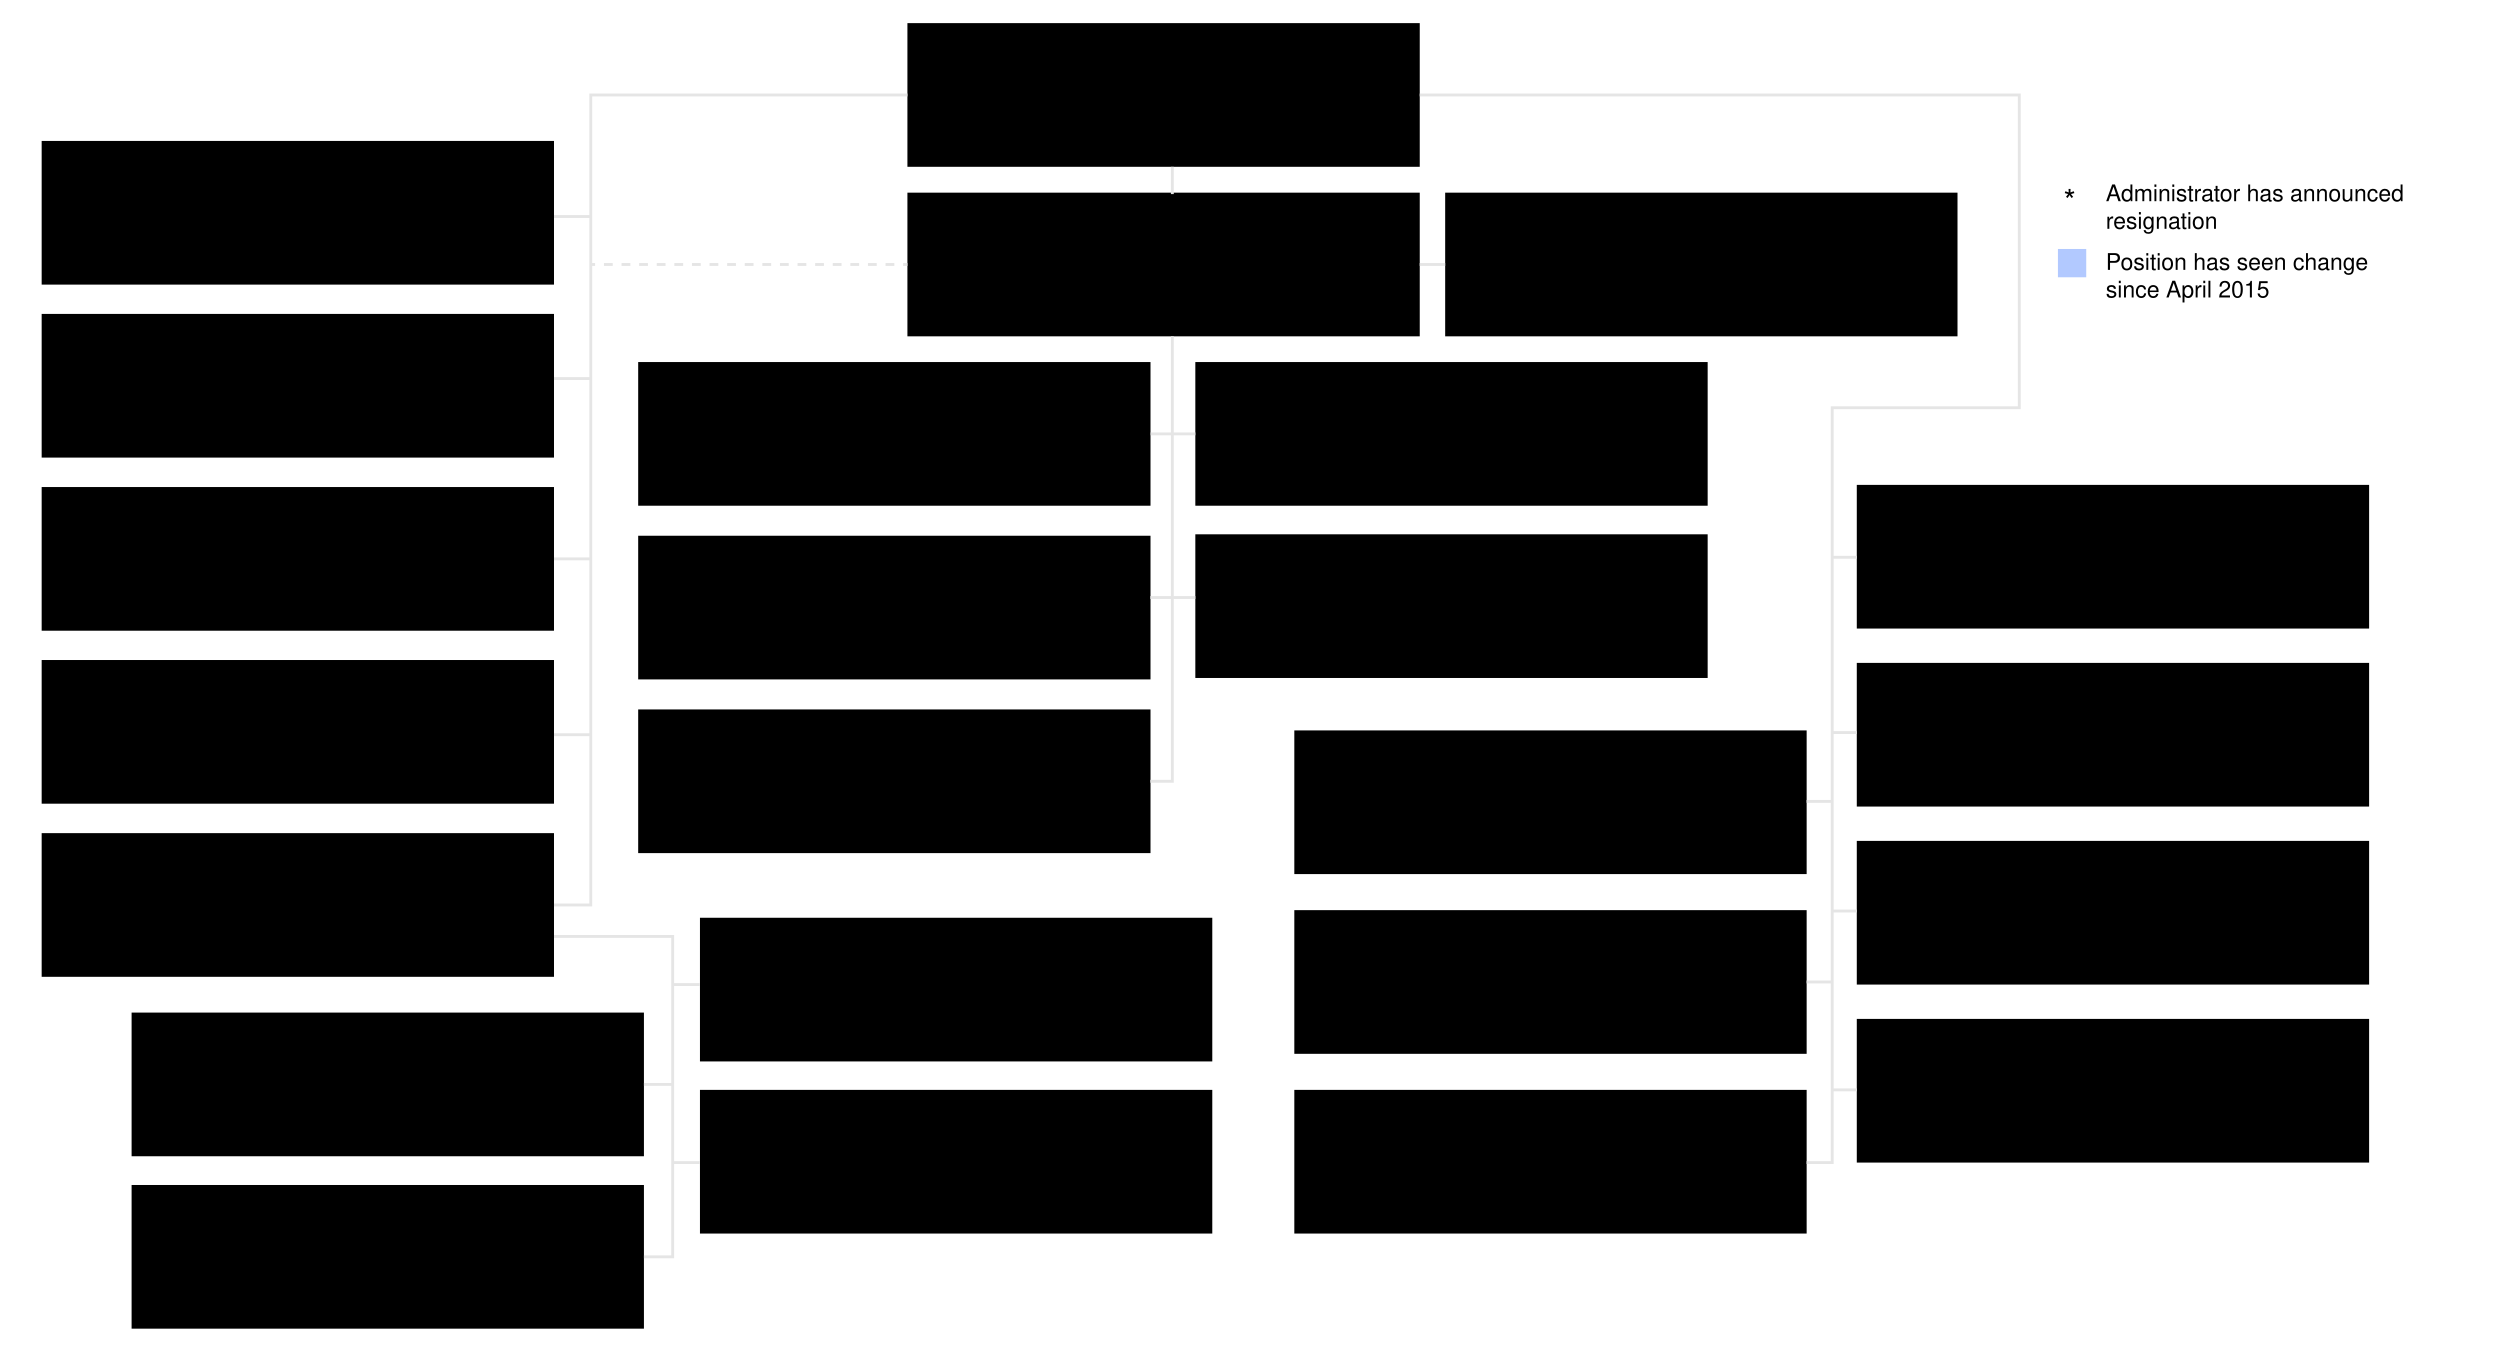
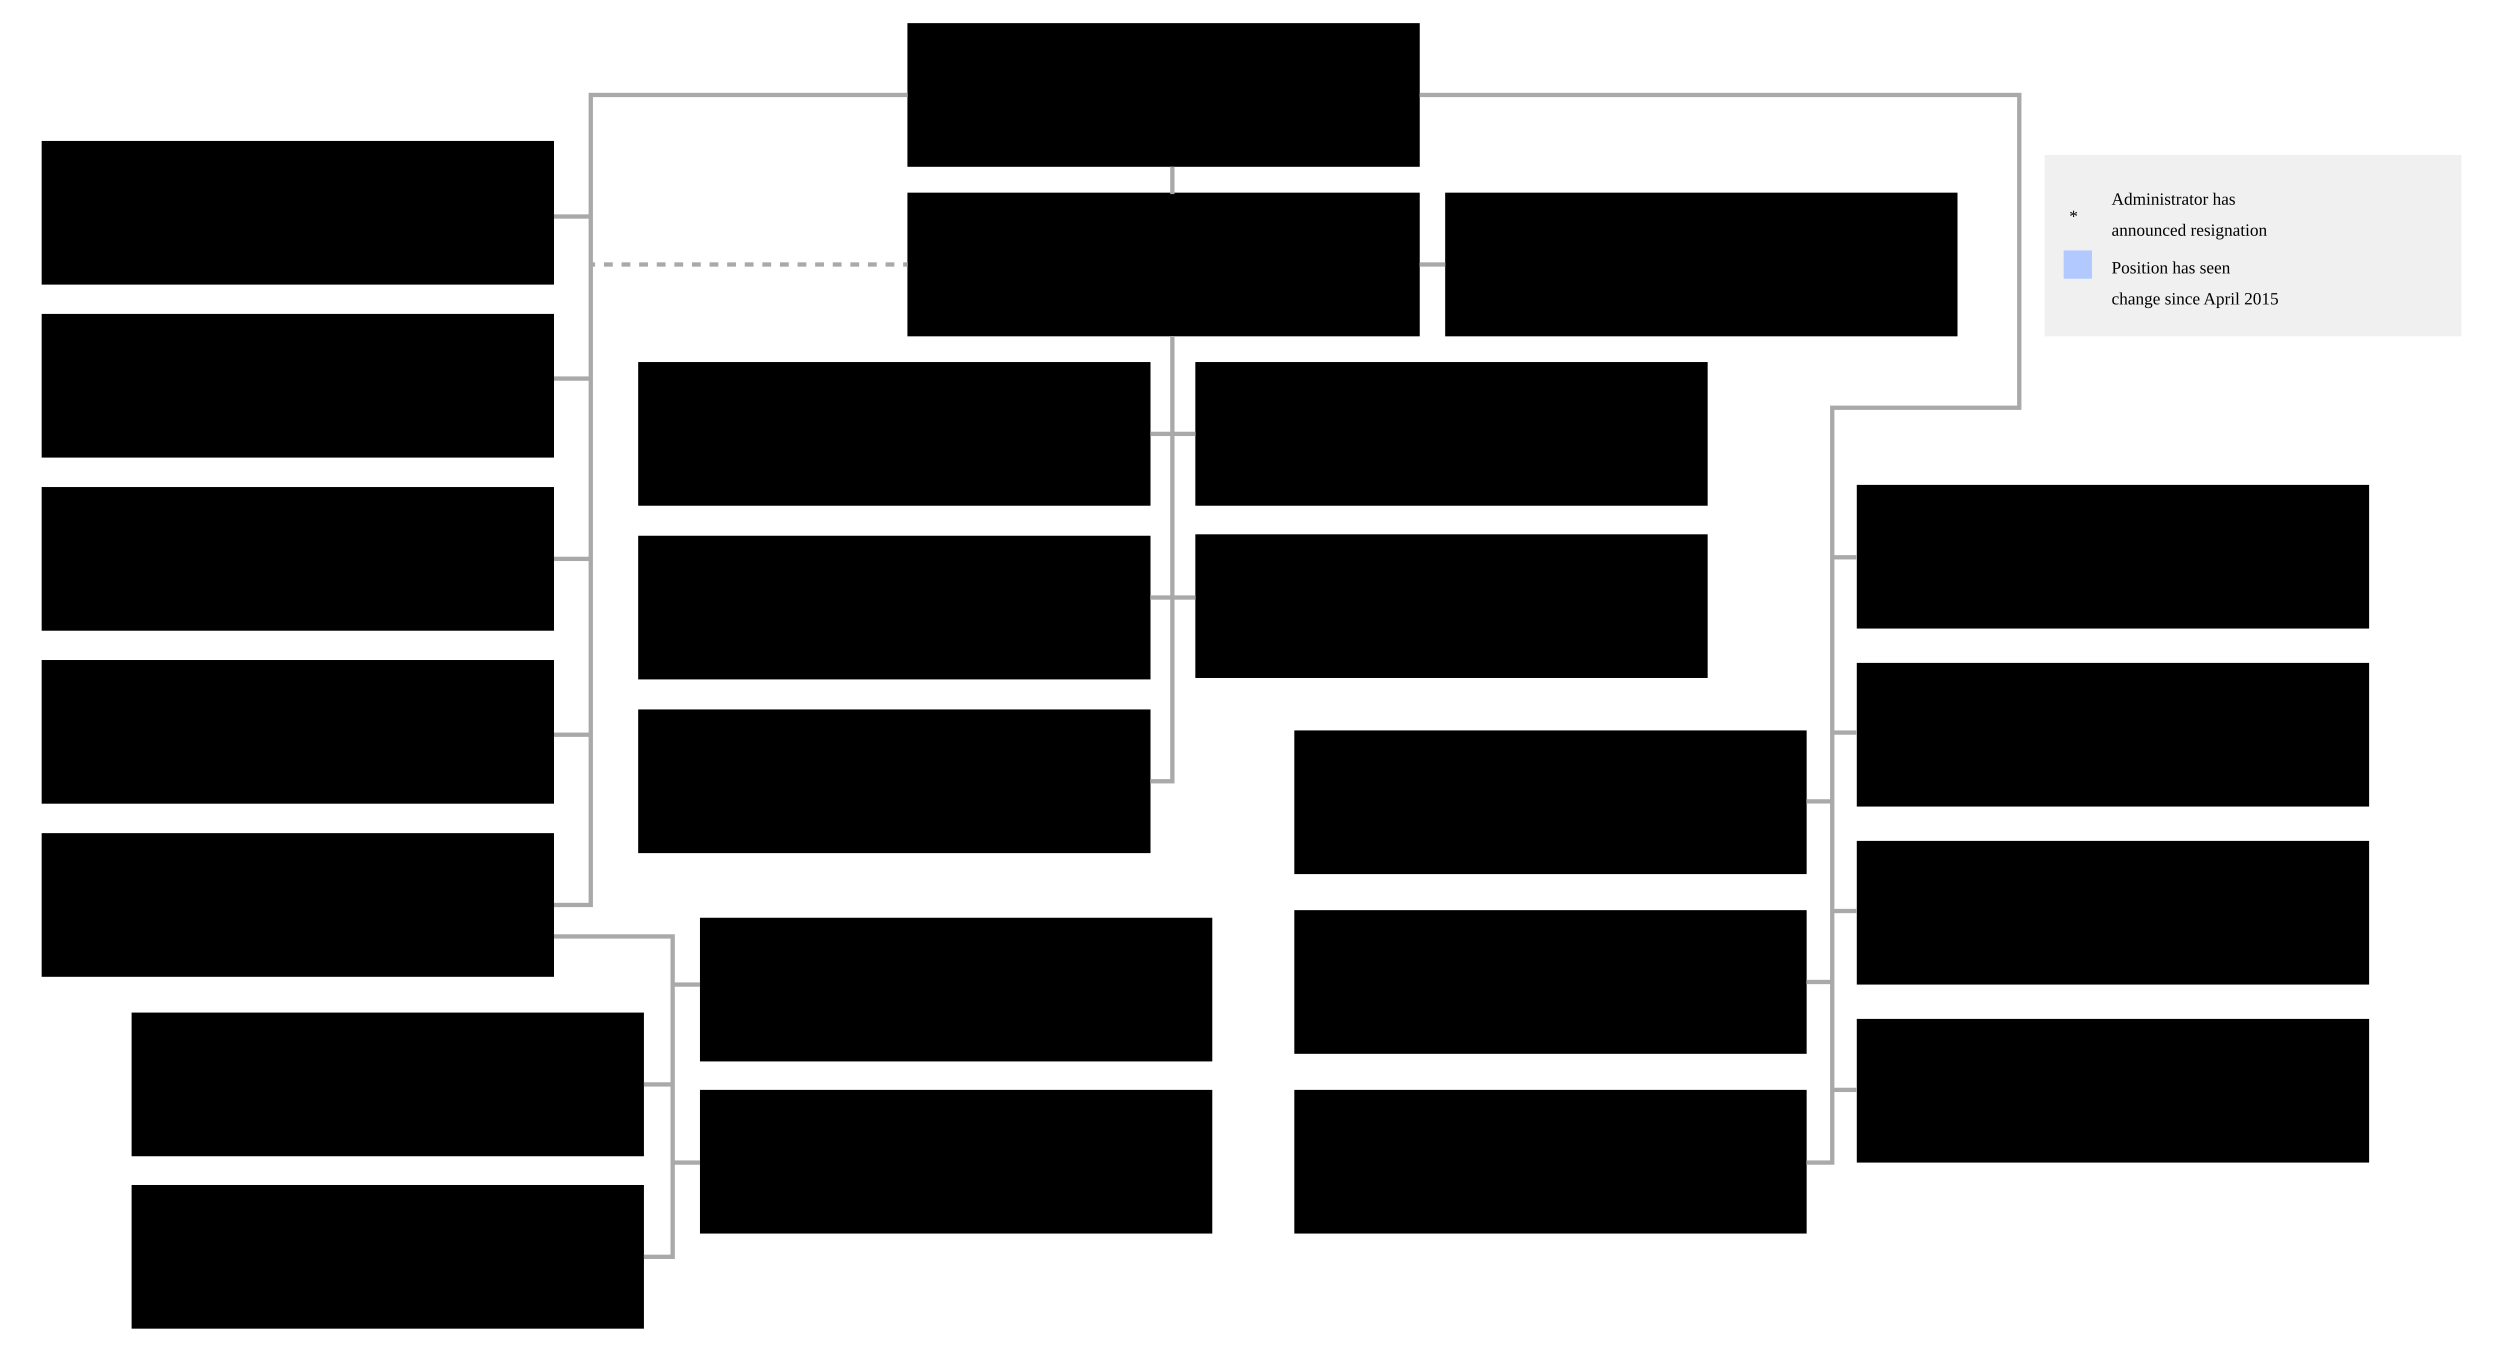
<svg xmlns="http://www.w3.org/2000/svg" version="1.1" x="0px" y="0px" viewBox="0 0 1740.1 949.8" style="enable-background:new 0 0 1740.1 949.8;" xml:space="preserve">
  <style type="text/css">
	.st1{fill:none;}
- 	.st2{font-family:'Helvetica-Bold';}
- 	.st3{font-size:17;}
- 	.st4{font-size:24;}
- 	.st5{font-size:23;}
- 	.st6{font-size:21;}
- 	.st7{font-size:16;}
- 	.st8{font-family:'Helvetica';}
- 	.st9{font-size:22;}
- 	.st10{fill:#B2C9FF;}
- 	.st11{fill:none;stroke:#E5E5E5;stroke-width:2;stroke-miterlimit:10;}
- 	.st12{fill:none;stroke:#E5E5E5;stroke-width:2;stroke-miterlimit:10;stroke-dasharray:6.125,6.125;}
+ 	.st8{fill:#F0F0F0;}
+ 	.st12{fill:#B2C9FF;}
+ 	.st13{fill:none;stroke:#A9A9A9;stroke-width:3;stroke-miterlimit:10;}
+ 	.st14{fill:none;stroke:#A9A9A9;stroke-width:3;stroke-miterlimit:10;stroke-dasharray:6.125,6.125;}
</style>
  <g id="boxes">
    <g id="chan">
      <rect id="chan-rect" x="631.6" y="16.1" class="st0" width="356.6" height="100" />
      <rect x="655.6" y="29.6" class="st1" width="301.1" height="53" />
      <text id="chan-title" transform="matrix(1 0 0 1 655.5916 41.8206)" class="st2 st3">Chancellor</text>
    </g>
    <g id="evcp">
      <rect id="evcp-rect" x="631.6" y="134.1" class="st0" width="356.6" height="100" />
      <rect x="655.6" y="147.6" class="st1" width="301.1" height="53" />
      <text id="evcp-title" transform="matrix(1 0 0 1 655.5916 159.8353)">
        <tspan x="0" y="0" class="st2 st3">Executive Vice Chancellor and </tspan>
        <tspan x="0" y="20.4" class="st2 st3">Provost</tspan>
      </text>
    </g>
    <g id="aevp">
      <rect id="aevp-rect" x="1005.9" y="134.1" class="st0" width="356.6" height="100" />
      <rect x="1029.9" y="147.6" class="st1" width="301.1" height="53" />
      <text id="aevp-title" transform="matrix(1 0 0 1 1029.866 159.8353)" class="st2 st3">Associate EVCP and Chief of Staff</text>
    </g>
    <g id="vcue">
      <rect id="vcue-rect" x="444.2" y="252" class="st0" width="356.6" height="100" />
      <rect x="468.2" y="263.5" class="st1" width="301.1" height="53" />
      <text id="vcue-title" transform="matrix(1 0 0 1 468.1583 280.7167)">
        <tspan x="0" y="0" class="st2 st4">Vice Chancellor for </tspan>
        <tspan x="0" y="28.8" class="st2 st4">Undergraduate Education</tspan>
      </text>
    </g>
    <g id="vcei">
      <rect id="vcei-rect" x="444.2" y="372.9" class="st0" width="356.6" height="100" />
      <rect x="468.2" y="387.8" class="st1" width="301.1" height="53" />
      <text id="vcei-title" transform="matrix(1 0 0 1 468.1823 405.0116)">
        <tspan x="0" y="0" class="st2 st4">Vice Chancellor for Equity </tspan>
        <tspan x="0" y="28.8" class="st2 st4">and Inclusion</tspan>
      </text>
    </g>
    <g id="dgdv">
      <rect id="dgdv-rect" x="444.2" y="493.8" class="st0" width="356.6" height="100" />
      <rect x="468.2" y="504.3" class="st1" width="301.1" height="53" />
      <text id="dgdv-title" transform="matrix(1 0 0 1 468.1583 516.5224)" class="st2 st3">Dean, Graduate Division</text>
    </g>
    <g id="vpft">
      <rect id="vpft-rect" x="832" y="252" class="st0" width="356.6" height="100" />
      <rect x="856" y="263.5" class="st1" width="301.1" height="53" />
      <text id="vpft-title" transform="matrix(1 0 0 1 856.0253 280.7167)">
        <tspan x="0" y="0" class="st2 st4">Vice Provost for the </tspan>
        <tspan x="0" y="28.8" class="st2 st4">Faculty</tspan>
      </text>
    </g>
    <g id="vpas">
      <rect id="vpas-rect" x="832" y="371.9" class="st0" width="356.6" height="100" />
      <rect x="856" y="386.7" class="st1" width="301.1" height="53" />
      <text id="vpas-title" transform="matrix(1 0 0 1 856.0253 403.2751)">
        <tspan x="0" y="0" class="st2 st5">Vice Provost for Academic </tspan>
        <tspan x="0" y="27.6" class="st2 st5">and Space Planning</tspan>
      </text>
    </g>
    <g id="vchn">
      <rect id="vchn-rect" x="29" y="98.1" class="st0" width="356.6" height="100" />
      <rect x="53" y="124.2" class="st1" width="301.1" height="53" />
      <text id="vchn-title" transform="matrix(1 0 0 1 52.992 141.4446)" class="st2 st4">Vice Chancellor</text>
    </g>
    <g id="vcda">
      <rect id="vcda-rect" x="29" y="218.5" class="st0" width="356.6" height="100" />
      <rect x="53" y="230.8" class="st1" width="301.1" height="53" />
      <text id="vcda-title" transform="matrix(1 0 0 1 52.992 245.8922)">
        <tspan x="0" y="0" class="st2 st6">Vice Chancellor, Development </tspan>
        <tspan x="0" y="25.2" class="st2 st6">&amp; Alumni Relations</tspan>
      </text>
    </g>
    <g id="vcrs">
      <rect id="vcrs-rect" x="29" y="339" class="st0" width="356.6" height="100" />
      <rect x="53" y="362.5" class="st1" width="301.1" height="53" />
      <text id="vcrs-title" transform="matrix(1 0 0 1 52.9919 377.5595)" class="st2 st6">Vice Chancellor, Research</text>
    </g>
    <g id="vcsa">
      <rect id="vcsa-rect" x="29" y="459.4" class="st0" width="356.6" height="100" />
      <rect x="51.5" y="472.3" class="st1" width="301.1" height="53" />
      <text id="vcsa-title" transform="matrix(1 0 0 1 51.4842 487.4488)">
        <tspan x="0" y="0" class="st2 st6">Vice Chancellor, Student </tspan>
        <tspan x="0" y="25.2" class="st2 st6">Affairs</tspan>
      </text>
    </g>
    <g id="cccs">
      <rect id="cccs-rect" x="1292.4" y="337.5" class="st0" width="356.6" height="100" />
      <rect x="1316.4" y="348.5" class="st1" width="301.1" height="53" />
      <text id="cccs-title" transform="matrix(1 0 0 1 1316.391 360.77)" class="st2 st3">Associate Chancellor/Chief of Staff</text>
    </g>
    <g id="cerc">
      <rect id="cerc-rect" x="1292.4" y="461.4" class="st0" width="356.6" height="100" />
      <rect x="1316.4" y="473.4" class="st1" width="301.1" height="53" />
      <text id="cerc-title" transform="matrix(1 0 0 1 1316.391 485.6206)">
        <tspan x="0" y="0" class="st2 st3">Associate Chancellor/ Campus Chief </tspan>
        <tspan x="0" y="20.4" class="st2 st3">Ethics, Risk and Compliance Officer</tspan>
      </text>
    </g>
    <g id="cccl">
      <rect id="cccl-rect" x="900.9" y="508.4" class="st0" width="356.6" height="100" />
      <rect x="924.9" y="520.4" class="st1" width="301.1" height="53" />
      <text id="cccl-title" transform="matrix(1 0 0 1 924.9312 532.5807)" class="st2 st3">Chief Campus Counsel</text>
    </g>
    <g id="vcgc">
      <rect id="vcgc-rect" x="1292.4" y="585.3" class="st0" width="356.6" height="100" />
      <rect x="1314.9" y="596.8" class="st1" width="301.1" height="53" />
      <text id="vcgc-title" transform="matrix(1 0 0 1 1314.883 609.0438)">
        <tspan x="0" y="0" class="st2 st3">Assistant Chancellor, Government &amp; </tspan>
        <tspan x="0" y="20.4" class="st2 st3">Community Relations</tspan>
      </text>
    </g>
    <g id="vccp">
      <rect id="vccp-rect" x="900.9" y="633.5" class="st0" width="356.6" height="100" />
      <rect x="924.9" y="645" class="st1" width="301.1" height="53" />
      <text id="vccp-title" transform="matrix(1 0 0 1 924.9312 657.2167)">
        <tspan x="0" y="0" class="st2 st3">Associate Vice Chancellor, </tspan>
        <tspan x="0" y="20.4" class="st2 st3">Communications &amp; Public Affairs</tspan>
      </text>
    </g>
    <g id="accp">
      <rect id="accp-rect" x="900.9" y="758.6" class="st0" width="356.6" height="100" />
      <rect x="924.9" y="772.1" class="st1" width="301.1" height="53" />
      <text id="accp-title" transform="matrix(1 0 0 1 924.9312 784.3497)">
        <tspan x="0" y="0" class="st2 st3">Assistant Vice Chancellor, </tspan>
        <tspan x="0" y="20.4" class="st2 st3">Communications &amp; Public Affairs</tspan>
      </text>
    </g>
    <g id="dica">
      <rect id="dica-rect" x="1292.4" y="709.2" class="st0" width="356.6" height="100" />
      <rect x="1314.9" y="722.7" class="st1" width="301.1" height="53" />
      <text id="dica-title" transform="matrix(1 0 0 1 1314.883 734.9637)" class="st2 st3">Director, Intercollegiate Athletics</text>
    </g>
    <g id="vcaf">
      <rect id="vcaf-rect" x="29" y="579.9" class="st0" width="356.6" height="100" />
      <rect x="51.5" y="592.8" class="st1" width="301.1" height="53" />
      <text id="vcaf-title" transform="matrix(1 0 0 1 51.4842 607.8992)">
        <tspan x="0" y="0" class="st2 st6">Vice Chancellor, </tspan>
        <tspan x="0" y="25.2" class="st2 st6">Administration and Finance</tspan>
      </text>
    </g>
    <g id="vcre">
      <rect id="vcre-rect" x="487.2" y="638.8" class="st0" width="356.6" height="100" />
      <rect x="509.7" y="651.8" class="st1" width="301.1" height="53" />
      <text id="vcre-title" transform="matrix(1 0 0 1 509.6746 666.8686)">
        <tspan x="0" y="0" class="st2 st6">Vice Chancellor for Real </tspan>
        <tspan x="0" y="25.2" class="st2 st6">Estate</tspan>
      </text>
    </g>
    <g id="vchr">
      <rect id="vchr-rect" x="487.2" y="758.6" class="st0" width="356.6" height="100" />
      <rect x="509.7" y="771.6" class="st1" width="301.1" height="53" />
      <text id="vchr-title" transform="matrix(1 0 0 1 509.6505 786.6646)">
        <tspan x="0" y="0" class="st2 st6">Assistant Vice Chancellor, </tspan>
        <tspan x="0" y="25.2" class="st2 st6">Human Resources</tspan>
      </text>
    </g>
    <g id="vcit">
      <rect id="vcit-rect" x="91.6" y="704.8" class="st0" width="356.6" height="100" />
      <rect x="114.1" y="717.7" class="st1" width="301.1" height="53" />
      <text id="vcit-title" transform="matrix(1 0 0 1 114.1075 729.2158)">
        <tspan x="0" y="0" class="st2 st7">Associate Vice Chancellor, Information </tspan>
        <tspan x="0" y="19.2" class="st2 st7">Technology &amp; Chief Information Officer</tspan>
      </text>
    </g>
    <g id="vcfn">
      <rect id="vcfn-rect" x="91.6" y="824.8" class="st0" width="356.6" height="100" />
      <rect x="114.1" y="837.7" class="st1" width="301.1" height="53" />
      <text id="vcfn-title" transform="matrix(1 0 0 1 114.1075 849.2158)">
        <tspan x="0" y="0" class="st2 st7">Associate Vice Chancellor &amp; Chief </tspan>
        <tspan x="0" y="19.2" class="st2 st7">Financial Officer</tspan>
      </text>
    </g>
  </g>
  <g id="legend">
-     <rect x="1465.7" y="128.5" class="st1" width="223.7" height="36.6" />
-     <text transform="matrix(1 0 0 1 1465.724 140.0449)">
-       <tspan x="0" y="0" class="st8 st7">Administrator has announced </tspan>
-       <tspan x="0" y="19.2" class="st8 st7">resignation</tspan>
+     <rect x="1423.1" y="107.9" class="st8" width="290.2" height="126.2" />
+     <rect x="1469.7" y="129.5" class="st1" width="223.7" height="36.6" />
+     <text transform="matrix(1 0 0 1 1469.724 142.4829)">
+       <tspan x="0" y="0" class="st9 st10">Administrator has</tspan>
+       <tspan x="0" y="21.6" class="st9 st10">announced resignation</tspan>
    </text>
-     <text transform="matrix(1 0 0 1 1436.285 147.5169)" class="st8 st9">*</text>
-     <rect x="1465.7" y="176.3" class="st1" width="223.7" height="36.6" />
-     <text transform="matrix(1 0 0 1 1465.724 187.8474)">
-       <tspan x="0" y="0" class="st8 st7">Position has seen change </tspan>
-       <tspan x="0" y="19.2" class="st8 st7">since April 2015</tspan>
+     <text id="legend-star" transform="matrix(1 0 0 1 1440.285 154.5169)" class="st9 st11">*</text>
+     <rect x="1469.7" y="177.3" class="st1" width="223.7" height="36.6" />
+     <text transform="matrix(1 0 0 1 1469.724 190.2854)">
+       <tspan x="0" y="0" class="st9 st10">Position has seen</tspan>
+       <tspan x="0" y="21.6" class="st9 st10">change since April 2015</tspan>
    </text>
-     <rect x="1432.4" y="173.3" class="st10" width="19.7" height="19.7" />
+     <rect x="1436.4" y="174.3" class="st12" width="19.7" height="19.7" />
  </g>
  <g id="lines">
-     <line class="st11" x1="1292.4" y1="387.9" x2="1275.3" y2="387.9" />
-     <line class="st11" x1="1292.4" y1="509.9" x2="1275.3" y2="509.9" />
-     <line class="st11" x1="1257.5" y1="557.8" x2="1275.3" y2="557.8" />
-     <line class="st11" x1="1292.4" y1="634.1" x2="1275.3" y2="634.1" />
-     <line class="st11" x1="1257.5" y1="683.5" x2="1275.3" y2="683.5" />
-     <line class="st11" x1="1292.4" y1="758.6" x2="1275.3" y2="758.6" />
-     <line class="st11" x1="816" y1="116.1" x2="816" y2="135.1" />
-     <line class="st11" x1="800.9" y1="302" x2="832" y2="302" />
-     <line class="st11" x1="832" y1="415.9" x2="800.7" y2="415.9" />
-     <polyline class="st11" points="800.7,543.8 816,543.8 816,234.1  " />
-     <polyline class="st11" points="631.6,66.1 411.2,66.1 411.2,629.9 385.6,629.9  " />
-     <line class="st11" x1="411.2" y1="150.7" x2="385.6" y2="150.7" />
-     <line class="st11" x1="411.2" y1="263.5" x2="385.6" y2="263.5" />
-     <line class="st11" x1="411.2" y1="389" x2="385.6" y2="389" />
-     <line class="st11" x1="411.2" y1="511.4" x2="385.6" y2="511.4" />
-     <polyline class="st11" points="385.6,651.8 468.2,651.8 468.2,874.8 448.2,874.8  " />
-     <line class="st11" x1="1005.9" y1="184.1" x2="988.2" y2="184.1" />
+     <line class="st13" x1="1292.4" y1="387.9" x2="1275.3" y2="387.9" />
+     <line class="st13" x1="1292.4" y1="509.9" x2="1275.3" y2="509.9" />
+     <line class="st13" x1="1257.5" y1="557.8" x2="1275.3" y2="557.8" />
+     <line class="st13" x1="1292.4" y1="634.1" x2="1275.3" y2="634.1" />
+     <line class="st13" x1="1257.5" y1="683.5" x2="1275.3" y2="683.5" />
+     <line class="st13" x1="1292.4" y1="758.6" x2="1275.3" y2="758.6" />
+     <line class="st13" x1="816" y1="116.1" x2="816" y2="135.1" />
+     <line class="st13" x1="800.9" y1="302" x2="832" y2="302" />
+     <line class="st13" x1="832" y1="415.9" x2="800.7" y2="415.9" />
+     <polyline class="st13" points="800.7,543.8 816,543.8 816,234.1  " />
+     <polyline class="st13" points="631.6,66.1 411.2,66.1 411.2,629.9 385.6,629.9  " />
+     <line class="st13" x1="411.2" y1="150.7" x2="385.6" y2="150.7" />
+     <line class="st13" x1="411.2" y1="263.5" x2="385.6" y2="263.5" />
+     <line class="st13" x1="411.2" y1="389" x2="385.6" y2="389" />
+     <line class="st13" x1="411.2" y1="511.4" x2="385.6" y2="511.4" />
+     <polyline class="st13" points="385.6,651.8 468.2,651.8 468.2,874.8 448.2,874.8  " />
+     <line class="st13" x1="1005.9" y1="184.1" x2="988.2" y2="184.1" />
    <g>
      <g>
-         <line class="st11" x1="631.6" y1="184.1" x2="628.6" y2="184.1" />
-         <line class="st12" x1="622.5" y1="184.1" x2="417.3" y2="184.1" />
-         <line class="st11" x1="414.2" y1="184.1" x2="411.2" y2="184.1" />
+         <line class="st13" x1="631.6" y1="184.1" x2="628.6" y2="184.1" />
+         <line class="st14" x1="622.5" y1="184.1" x2="417.3" y2="184.1" />
+         <line class="st13" x1="414.2" y1="184.1" x2="411.2" y2="184.1" />
      </g>
    </g>
-     <line class="st11" x1="487.2" y1="685.3" x2="468.2" y2="685.3" />
-     <line class="st11" x1="448.2" y1="754.8" x2="468.2" y2="754.8" />
-     <line class="st11" x1="487.2" y1="809.2" x2="468.2" y2="809.2" />
-     <polyline class="st11" points="988.2,66.1 1405.5,66.1 1405.5,283.8 1275.3,283.8 1275.3,809.2 1257.5,809.2  " />
+     <line class="st13" x1="487.2" y1="685.3" x2="468.2" y2="685.3" />
+     <line class="st13" x1="448.2" y1="754.8" x2="468.2" y2="754.8" />
+     <line class="st13" x1="487.2" y1="809.2" x2="468.2" y2="809.2" />
+     <polyline class="st13" points="988.2,66.1 1405.5,66.1 1405.5,283.8 1275.3,283.8 1275.3,809.2 1257.5,809.2  " />
  </g>
</svg>
